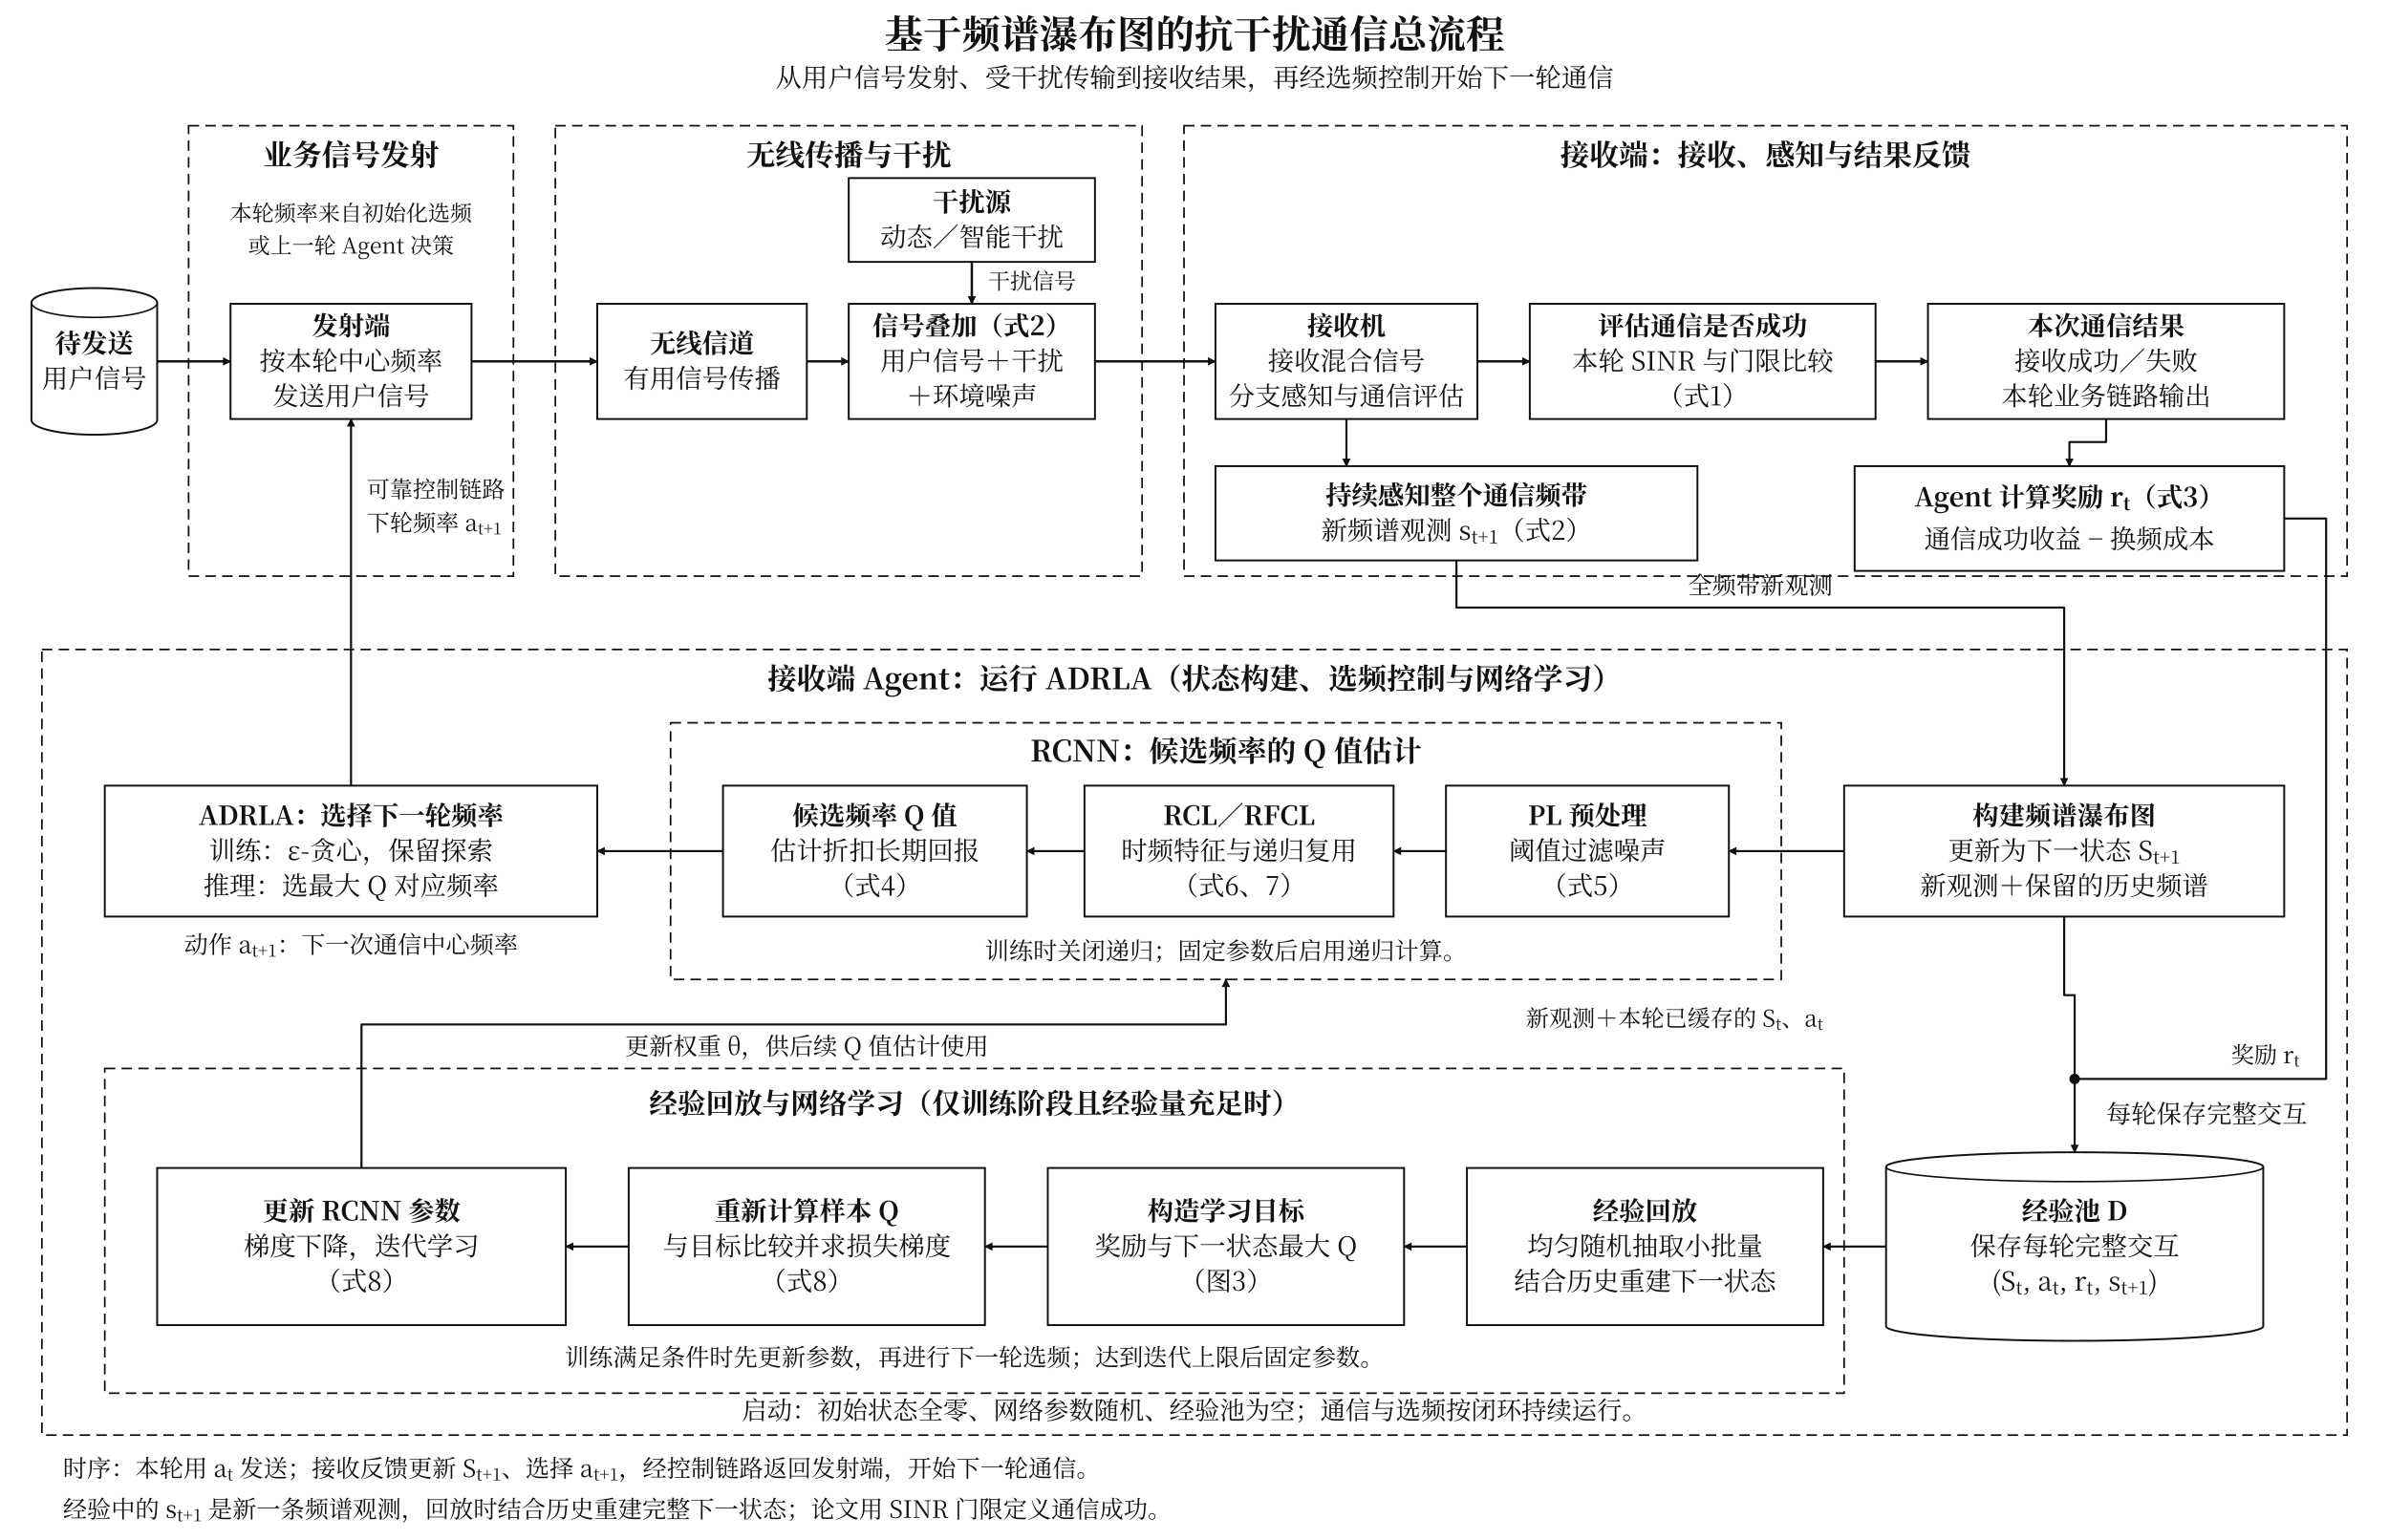
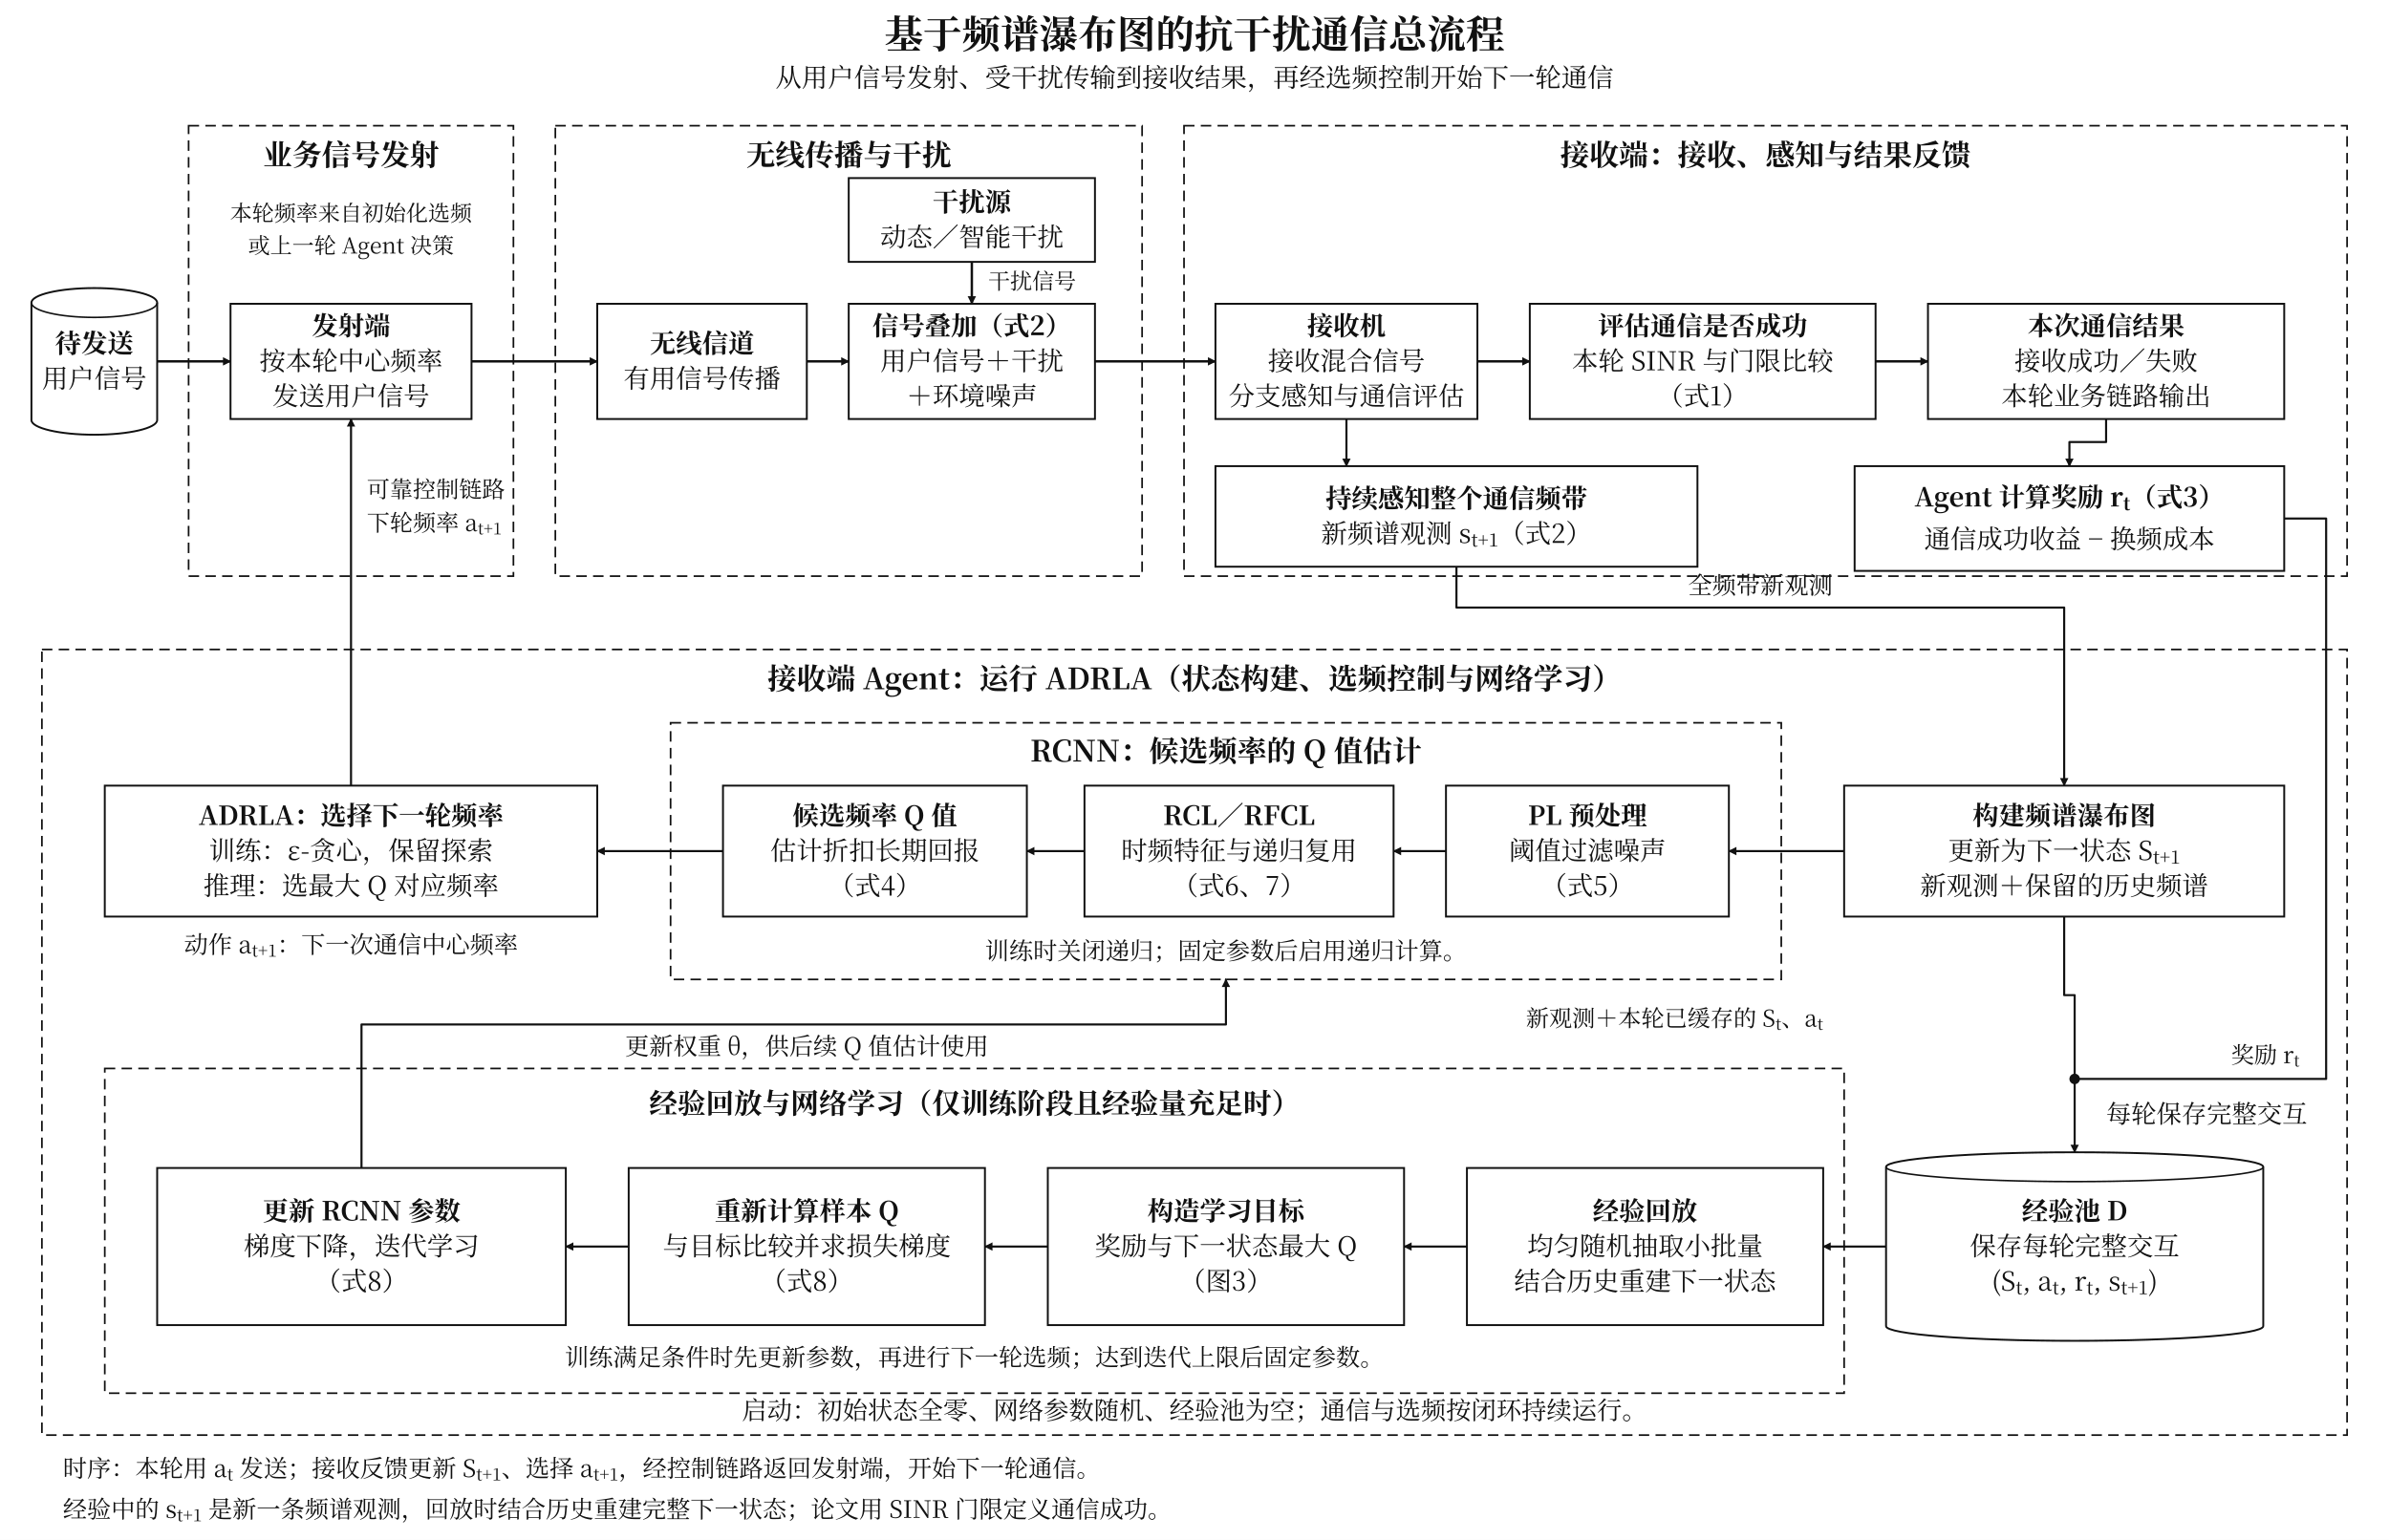
- <svg xmlns="http://www.w3.org/2000/svg" id="flowchart" data-layout-sha256="a29836cd2df1870ff55fd8448947535e6c7d77e5972f732fd14748113ded0bc4" width="2280" height="1470" viewBox="0 0 2280 1470" font-family="SimSun, &quot;Songti SC&quot;, &quot;Noto Serif CJK SC&quot;, serif" role="img" aria-labelledby="chart-title chart-desc">
+ <svg xmlns="http://www.w3.org/2000/svg" id="flowchart" data-layout-sha256="d3c97e04214526bc55f6a53cf0d25f063d3220c2a8d6c844909dbd5b6fd74661" width="2280" height="1470" viewBox="0 0 2280 1470" font-family="SimSun, &quot;Songti SC&quot;, &quot;Noto Serif CJK SC&quot;, serif" role="img" aria-labelledby="chart-title chart-desc">
  <defs>
    <marker id="arrow" viewBox="0 0 10 10" refX="9" refY="5" markerWidth="8" markerHeight="8" orient="auto-start-reverse" markerUnits="userSpaceOnUse">
      <path d="M0,0 L10,5 L0,10 Z" fill="#111" />
    </marker>
  </defs>
  <style>text{fill:#111}.zone&gt;rect{fill:none;stroke:#111;stroke-width:1.6;stroke-dasharray:10 6}.flow{fill:none;stroke:#111;stroke-linejoin:round;stroke-linecap:round}.box{fill:#fff;stroke:#111;stroke-width:1.8}.arc{fill:none;stroke:#111;stroke-width:1.5}.junction{fill:#111}</style>
  <rect width="2280" height="1470" fill="#fff" />
  <text x="1140" y="46" font-size="37" font-weight="700" text-anchor="middle">基于频谱瀑布图的抗干扰通信总流程</text>
  <text x="1140" y="83" font-size="25" font-weight="400" text-anchor="middle">从用户信号发射、受干扰传输到接收结果，再经选频控制开始下一轮通信</text>
  <g class="zone" id="zone-tx" data-box="180,120,310,430">
    <rect x="180" y="120" width="310" height="430" />
    <text x="335" y="158" font-size="28" font-weight="700" text-anchor="middle" class="zone-title">业务信号发射</text>
  </g>
  <g class="zone" id="zone-air" data-box="530,120,560,430">
    <rect x="530" y="120" width="560" height="430" />
    <text x="810" y="158" font-size="28" font-weight="700" text-anchor="middle" class="zone-title">无线传播与干扰</text>
  </g>
  <g class="zone" id="zone-rx" data-box="1130,120,1110,430">
    <rect x="1130" y="120" width="1110" height="430" />
    <text x="1685" y="158" font-size="28" font-weight="700" text-anchor="middle" class="zone-title">接收端：接收、感知与结果反馈</text>
  </g>
  <g class="zone" id="zone-agent" data-box="40,620,2200,750">
    <rect x="40" y="620" width="2200" height="750" />
    <text x="1140" y="658" font-size="28" font-weight="700" text-anchor="middle" class="zone-title">接收端 Agent：运行 ADRLA（状态构建、选频控制与网络学习）</text>
  </g>
  <g class="zone" id="zone-rcnn" data-box="640,690,1060,245">
    <rect x="640" y="690" width="1060" height="245" />
    <text x="1170" y="727" font-size="28" font-weight="700" text-anchor="middle" class="zone-title">RCNN：候选频率的 Q 值估计</text>
  </g>
  <g class="zone" id="zone-learning" data-box="100,1020,1660,310">
    <rect x="100" y="1020" width="1660" height="310" />
    <text x="930" y="1063" font-size="27" font-weight="700" text-anchor="middle" class="zone-title">经验回放与网络学习（仅训练阶段且经验量充足时）</text>
  </g>
  <polyline class="flow" id="edge-user-input" points="150,345 220,345" data-from="user" data-to="transmitter" stroke-width="2.3" marker-end="url(#arrow)" />
  <polyline class="flow" id="edge-transmit" points="450,345 570,345" data-from="transmitter" data-to="channel" stroke-width="2.3" marker-end="url(#arrow)" />
  <polyline class="flow" id="edge-propagate" points="770,345 810,345" data-from="channel" data-to="superposition" stroke-width="2.3" marker-end="url(#arrow)" />
  <polyline class="flow" id="edge-jamming" points="927.5,250 927.5,290" data-from="jammer" data-to="superposition" stroke-width="2.3" marker-end="url(#arrow)" />
  <polyline class="flow" id="edge-mixed-input" points="1045,345 1160,345" data-from="superposition" data-to="receiver" stroke-width="2.3" marker-end="url(#arrow)" />
  <polyline class="flow" id="edge-assess" points="1410,345 1460,345" data-from="receiver" data-to="sinr" stroke-width="2.3" marker-end="url(#arrow)" />
  <polyline class="flow" id="edge-business-result" points="1790,345 1840,345" data-from="sinr" data-to="result" stroke-width="2.3" marker-end="url(#arrow)" />
  <polyline class="flow" id="edge-sense" points="1285,400 1285,445" data-from="receiver" data-to="sensing" stroke-width="2" marker-end="url(#arrow)" />
  <polyline class="flow" id="edge-reward" points="2010,400 2010,422 1975,422 1975,445" data-from="result" data-to="reward" stroke-width="2" marker-end="url(#arrow)" />
-   <polyline class="flow" id="edge-new-state" points="1390,535 1390,580 1970,580 1970,750" data-from="sensing" data-to="state" stroke-width="2" marker-end="url(#arrow)" />
+   <polyline class="flow" id="edge-new-state" points="1390,541 1390,580 1970,580 1970,750" data-from="sensing" data-to="state" stroke-width="2" marker-end="url(#arrow)" />
  <polyline class="flow" id="edge-state-to-pl" points="1760,812.5 1650,812.5" data-from="state" data-to="pl" stroke-width="2" marker-end="url(#arrow)" />
  <polyline class="flow" id="edge-pl-to-features" points="1380,812.5 1330,812.5" data-from="pl" data-to="rcl-rfcl" stroke-width="2" marker-end="url(#arrow)" />
  <polyline class="flow" id="edge-features-to-q" points="1035,812.5 980,812.5" data-from="rcl-rfcl" data-to="q" stroke-width="2" marker-end="url(#arrow)" />
  <polyline class="flow" id="edge-q-to-policy" points="690,812.5 570,812.5" data-from="q" data-to="policy" stroke-width="2" marker-end="url(#arrow)" />
  <polyline class="flow" id="edge-reliable-control" points="335,750 335,400" data-from="policy" data-to="transmitter" stroke-width="2" marker-end="url(#arrow)" />
  <polyline class="flow" id="edge-experience-fields" points="1970,875 1970,950 1980,950 1980,1030" data-from="state" data-to="experience-join" stroke-width="2" />
  <polyline class="flow" id="edge-reward-to-experience" points="2180,495 2220,495 2220,1030 1980,1030" data-from="reward" data-to="experience-join" stroke-width="2" />
  <polyline class="flow" id="edge-save-experience" points="1980,1030 1980,1100" data-from="experience-join" data-to="memory" stroke-width="2" marker-end="url(#arrow)" />
  <polyline class="flow" id="edge-replay" points="1800,1190 1740,1190" data-from="memory" data-to="sample" stroke-width="2" marker-end="url(#arrow)" />
  <polyline class="flow" id="edge-make-target" points="1400,1190 1340,1190" data-from="sample" data-to="target" stroke-width="2" marker-end="url(#arrow)" />
  <polyline class="flow" id="edge-make-loss" points="1000,1190 940,1190" data-from="target" data-to="gradient" stroke-width="2" marker-end="url(#arrow)" />
  <polyline class="flow" id="edge-update-weights" points="600,1190 540,1190" data-from="gradient" data-to="weights" stroke-width="2" marker-end="url(#arrow)" />
  <polyline class="flow" id="edge-weights-to-network" points="345,1115 345,978 1170,978 1170,935" data-from="weights" data-to="rcnn" stroke-width="2" marker-end="url(#arrow)" />
  <circle class="junction" id="junction-experience-join" cx="1980" cy="1030" r="5" />
  <g class="node" id="node-user" data-box="30,275,120,140" data-padding-y="35.0" data-shape="cylinder">
    <path class="box" d="M30,289.0 a60.0,14.0 0 0 1 120,0 v112.0 a60.0,14.0 0 0 1 -120,0 Z" />
    <path class="arc" d="M30,289.0 a60.0,14.0 0 0 0 120,0" />
    <text x="90" y="336.75" font-size="25" font-weight="700" text-anchor="middle">待发送</text>
    <text x="90" y="370.25" font-size="25" font-weight="400" text-anchor="middle">用户信号</text>
  </g>
  <g class="node" id="node-transmitter" data-box="220,290,230,110" data-padding-y="7" data-shape="rect">
    <rect class="box" x="220" y="290" width="230" height="110" />
    <text x="335" y="320" font-size="25" font-weight="700" text-anchor="middle">发射端</text>
    <text x="335" y="353.5" font-size="25" font-weight="400" text-anchor="middle">按本轮中心频率</text>
    <text x="335" y="387" font-size="25" font-weight="400" text-anchor="middle">发送用户信号</text>
  </g>
  <g class="node" id="node-channel" data-box="570,290,200,110" data-padding-y="7" data-shape="rect">
    <rect class="box" x="570" y="290" width="200" height="110" />
    <text x="670" y="336.75" font-size="25" font-weight="700" text-anchor="middle">无线信道</text>
    <text x="670" y="370.25" font-size="25" font-weight="400" text-anchor="middle">有用信号传播</text>
  </g>
  <g class="node" id="node-jammer" data-box="810,170,235,80" data-padding-y="7" data-shape="rect">
    <rect class="box" x="810" y="170" width="235" height="80" />
    <text x="927.5" y="201.75" font-size="25" font-weight="700" text-anchor="middle">干扰源</text>
    <text x="927.5" y="235.25" font-size="25" font-weight="400" text-anchor="middle">动态／智能干扰</text>
  </g>
  <g class="node" id="node-superposition" data-box="810,290,235,110" data-padding-y="7" data-shape="rect">
    <rect class="box" x="810" y="290" width="235" height="110" />
    <text x="927.5" y="320" font-size="25" font-weight="700" text-anchor="middle">信号叠加（式2）</text>
    <text x="927.5" y="353.5" font-size="25" font-weight="400" text-anchor="middle">用户信号＋干扰</text>
    <text x="927.5" y="387" font-size="25" font-weight="400" text-anchor="middle">＋环境噪声</text>
  </g>
  <g class="node" id="node-receiver" data-box="1160,290,250,110" data-padding-y="7" data-shape="rect">
    <rect class="box" x="1160" y="290" width="250" height="110" />
    <text x="1285" y="320" font-size="25" font-weight="700" text-anchor="middle">接收机</text>
    <text x="1285" y="353.5" font-size="25" font-weight="400" text-anchor="middle">接收混合信号</text>
    <text x="1285" y="387" font-size="25" font-weight="400" text-anchor="middle">分支感知与通信评估</text>
  </g>
  <g class="node" id="node-sinr" data-box="1460,290,330,110" data-padding-y="7" data-shape="rect">
    <rect class="box" x="1460" y="290" width="330" height="110" />
    <text x="1625" y="320" font-size="25" font-weight="700" text-anchor="middle">评估通信是否成功</text>
    <text x="1625" y="353.5" font-size="25" font-weight="400" text-anchor="middle">本轮 SINR 与门限比较</text>
    <text x="1625" y="387" font-size="25" font-weight="400" text-anchor="middle">（式1）</text>
  </g>
  <g class="node" id="node-result" data-box="1840,290,340,110" data-padding-y="7" data-shape="rect">
    <rect class="box" x="1840" y="290" width="340" height="110" />
    <text x="2010" y="320" font-size="25" font-weight="700" text-anchor="middle">本次通信结果</text>
    <text x="2010" y="353.5" font-size="25" font-weight="400" text-anchor="middle">接收成功／失败</text>
    <text x="2010" y="387" font-size="25" font-weight="400" text-anchor="middle">本轮业务链路输出</text>
  </g>
-   <g class="node" id="node-sensing" data-box="1160,445,460,90" data-padding-y="7" data-shape="rect">
-     <rect class="box" x="1160" y="445" width="460" height="90" />
-     <text x="1390" y="481.75" font-size="25" font-weight="700" text-anchor="middle">持续感知整个通信频带</text>
-     <text x="1390" y="515.25" font-size="25" font-weight="400" text-anchor="middle">新频谱观测 s<tspan baseline-shift="sub" font-size="17.5">t+1</tspan>（式2）</text>
+   <g class="node" id="node-sensing" data-box="1160,445,460,96" data-padding-y="7" data-shape="rect">
+     <rect class="box" x="1160" y="445" width="460" height="96" />
+     <text x="1390" y="484.75" font-size="25" font-weight="700" text-anchor="middle">持续感知整个通信频带</text>
+     <text x="1390" y="518.25" font-size="25" font-weight="400" text-anchor="middle">新频谱观测 s<tspan baseline-shift="sub" font-size="17.5">t+1</tspan>（式2）</text>
  </g>
  <g class="node" id="node-reward" data-box="1770,445,410,100" data-padding-y="7" data-shape="rect">
    <rect class="box" x="1770" y="445" width="410" height="100" />
    <text x="1975" y="483.5" font-size="25" font-weight="700" text-anchor="middle">Agent 计算奖励 r<tspan baseline-shift="sub" font-size="17.5">t</tspan>（式3）</text>
    <text x="1975" y="523.5" font-size="25" font-weight="400" text-anchor="middle">通信成功收益 − 换频成本</text>
  </g>
  <g class="node" id="node-state" data-box="1760,750,420,125" data-padding-y="7" data-shape="rect">
    <rect class="box" x="1760" y="750" width="420" height="125" />
    <text x="1970" y="787.5" font-size="25" font-weight="700" text-anchor="middle">构建频谱瀑布图</text>
    <text x="1970" y="821" font-size="25" font-weight="400" text-anchor="middle">更新为下一状态 S<tspan baseline-shift="sub" font-size="17.5">t+1</tspan>
    </text>
    <text x="1970" y="854.5" font-size="25" font-weight="400" text-anchor="middle">新观测＋保留的历史频谱</text>
  </g>
  <g class="node" id="node-pl" data-box="1380,750,270,125" data-padding-y="7" data-shape="rect">
    <rect class="box" x="1380" y="750" width="270" height="125" />
    <text x="1515" y="787.5" font-size="25" font-weight="700" text-anchor="middle">PL 预处理</text>
    <text x="1515" y="821" font-size="25" font-weight="400" text-anchor="middle">阈值过滤噪声</text>
    <text x="1515" y="854.5" font-size="25" font-weight="400" text-anchor="middle">（式5）</text>
  </g>
  <g class="node" id="node-rcl-rfcl" data-box="1035,750,295,125" data-padding-y="7" data-shape="rect">
    <rect class="box" x="1035" y="750" width="295" height="125" />
    <text x="1182.5" y="787.5" font-size="25" font-weight="700" text-anchor="middle">RCL／RFCL</text>
    <text x="1182.5" y="821" font-size="25" font-weight="400" text-anchor="middle">时频特征与递归复用</text>
    <text x="1182.5" y="854.5" font-size="25" font-weight="400" text-anchor="middle">（式6、7）</text>
  </g>
  <g class="node" id="node-q" data-box="690,750,290,125" data-padding-y="7" data-shape="rect">
    <rect class="box" x="690" y="750" width="290" height="125" />
    <text x="835" y="787.5" font-size="25" font-weight="700" text-anchor="middle">候选频率 Q 值</text>
    <text x="835" y="821" font-size="25" font-weight="400" text-anchor="middle">估计折扣长期回报</text>
    <text x="835" y="854.5" font-size="25" font-weight="400" text-anchor="middle">（式4）</text>
  </g>
  <g class="node" id="node-policy" data-box="100,750,470,125" data-padding-y="7" data-shape="rect">
    <rect class="box" x="100" y="750" width="470" height="125" />
    <text x="335" y="787.5" font-size="25" font-weight="700" text-anchor="middle">ADRLA：选择下一轮频率</text>
    <text x="335" y="821" font-size="25" font-weight="400" text-anchor="middle">训练：ε-贪心，保留探索</text>
    <text x="335" y="854.5" font-size="25" font-weight="400" text-anchor="middle">推理：选最大 Q 对应频率</text>
  </g>
  <g class="node" id="node-memory" data-box="1800,1100,360,180" data-padding-y="35.0" data-shape="cylinder">
    <path class="box" d="M1800,1114.0 a180.0,14.0 0 0 1 360,0 v152.0 a180.0,14.0 0 0 1 -360,0 Z" />
    <path class="arc" d="M1800,1114.0 a180.0,14.0 0 0 0 360,0" />
    <text x="1980" y="1165" font-size="25" font-weight="700" text-anchor="middle">经验池 D</text>
    <text x="1980" y="1198.5" font-size="25" font-weight="400" text-anchor="middle">保存每轮完整交互</text>
    <text x="1980" y="1232" font-size="25" font-weight="400" text-anchor="middle">(S<tspan baseline-shift="sub" font-size="17.5">t</tspan>, a<tspan baseline-shift="sub" font-size="17.5">t</tspan>, r<tspan baseline-shift="sub" font-size="17.5">t</tspan>, s<tspan baseline-shift="sub" font-size="17.5">t+1</tspan>)</text>
  </g>
  <g class="node" id="node-sample" data-box="1400,1115,340,150" data-padding-y="7" data-shape="rect">
    <rect class="box" x="1400" y="1115" width="340" height="150" />
    <text x="1570" y="1165" font-size="25" font-weight="700" text-anchor="middle">经验回放</text>
    <text x="1570" y="1198.5" font-size="25" font-weight="400" text-anchor="middle">均匀随机抽取小批量</text>
    <text x="1570" y="1232" font-size="25" font-weight="400" text-anchor="middle">结合历史重建下一状态</text>
  </g>
  <g class="node" id="node-target" data-box="1000,1115,340,150" data-padding-y="7" data-shape="rect">
    <rect class="box" x="1000" y="1115" width="340" height="150" />
    <text x="1170" y="1165" font-size="25" font-weight="700" text-anchor="middle">构造学习目标</text>
    <text x="1170" y="1198.5" font-size="25" font-weight="400" text-anchor="middle">奖励与下一状态最大 Q</text>
    <text x="1170" y="1232" font-size="25" font-weight="400" text-anchor="middle">（图3）</text>
  </g>
  <g class="node" id="node-gradient" data-box="600,1115,340,150" data-padding-y="7" data-shape="rect">
    <rect class="box" x="600" y="1115" width="340" height="150" />
    <text x="770" y="1165" font-size="25" font-weight="700" text-anchor="middle">重新计算样本 Q</text>
    <text x="770" y="1198.5" font-size="25" font-weight="400" text-anchor="middle">与目标比较并求损失梯度</text>
    <text x="770" y="1232" font-size="25" font-weight="400" text-anchor="middle">（式8）</text>
  </g>
  <g class="node" id="node-weights" data-box="150,1115,390,150" data-padding-y="7" data-shape="rect">
    <rect class="box" x="150" y="1115" width="390" height="150" />
    <text x="345" y="1165" font-size="25" font-weight="700" text-anchor="middle">更新 RCNN 参数</text>
    <text x="345" y="1198.5" font-size="25" font-weight="400" text-anchor="middle">梯度下降，迭代学习</text>
    <text x="345" y="1232" font-size="25" font-weight="400" text-anchor="middle">（式8）</text>
  </g>
  <text x="335" y="211" font-size="21" font-weight="400" text-anchor="middle">本轮频率来自初始化选频</text>
  <text x="335" y="242" font-size="21" font-weight="400" text-anchor="middle">或上一轮 Agent 决策</text>
  <text x="943" y="276" font-size="21" font-weight="400" text-anchor="start">干扰信号</text>
  <text x="350" y="475" font-size="22" font-weight="400" text-anchor="start">可靠控制链路</text>
  <text x="350" y="507" font-size="22" font-weight="400" text-anchor="start">下轮频率 a<tspan baseline-shift="sub" font-size="15.4">t+1</tspan>
  </text>
  <text x="1680" y="567" font-size="23" font-weight="400" text-anchor="middle">全频带新观测</text>
  <text x="335" y="910" font-size="23" font-weight="400" text-anchor="middle">动作 a<tspan baseline-shift="sub" font-size="16.1">t+1</tspan>：下一次通信中心频率</text>
  <text x="1170" y="916" font-size="23" font-weight="400" text-anchor="middle">训练时关闭递归；固定参数后启用递归计算。</text>
  <text x="1740" y="980" font-size="22" font-weight="400" text-anchor="end">新观测＋本轮已缓存的 S<tspan baseline-shift="sub" font-size="15.4">t</tspan>、a<tspan baseline-shift="sub" font-size="15.4">t</tspan>
  </text>
  <text x="2162" y="1015" font-size="22" font-weight="400" text-anchor="middle">奖励 r<tspan baseline-shift="sub" font-size="15.4">t</tspan>
  </text>
  <text x="2010" y="1072" font-size="24" font-weight="400" text-anchor="start">每轮保存完整交互</text>
  <text x="770" y="1007" font-size="23" font-weight="400" text-anchor="middle">更新权重 θ，供后续 Q 值估计使用</text>
  <text x="930" y="1304" font-size="23" font-weight="400" text-anchor="middle">训练满足条件时先更新参数，再进行下一轮选频；达到迭代上限后固定参数。</text>
  <text x="1140" y="1355" font-size="24" font-weight="400" text-anchor="middle">启动：初始状态全零、网络参数随机、经验池为空；通信与选频按闭环持续运行。</text>
  <text x="60" y="1410" font-size="23" font-weight="400" text-anchor="start">时序：本轮用 a<tspan baseline-shift="sub" font-size="16.1">t</tspan> 发送；接收反馈更新 S<tspan baseline-shift="sub" font-size="16.1">t+1</tspan>、选择 a<tspan baseline-shift="sub" font-size="16.1">t+1</tspan>，经控制链路返回发射端，开始下一轮通信。</text>
  <text x="60" y="1449" font-size="23" font-weight="400" text-anchor="start">经验中的 s<tspan baseline-shift="sub" font-size="16.1">t+1</tspan> 是新一条频谱观测，回放时结合历史重建完整下一状态；论文用 SINR 门限定义通信成功。</text>
</svg>
